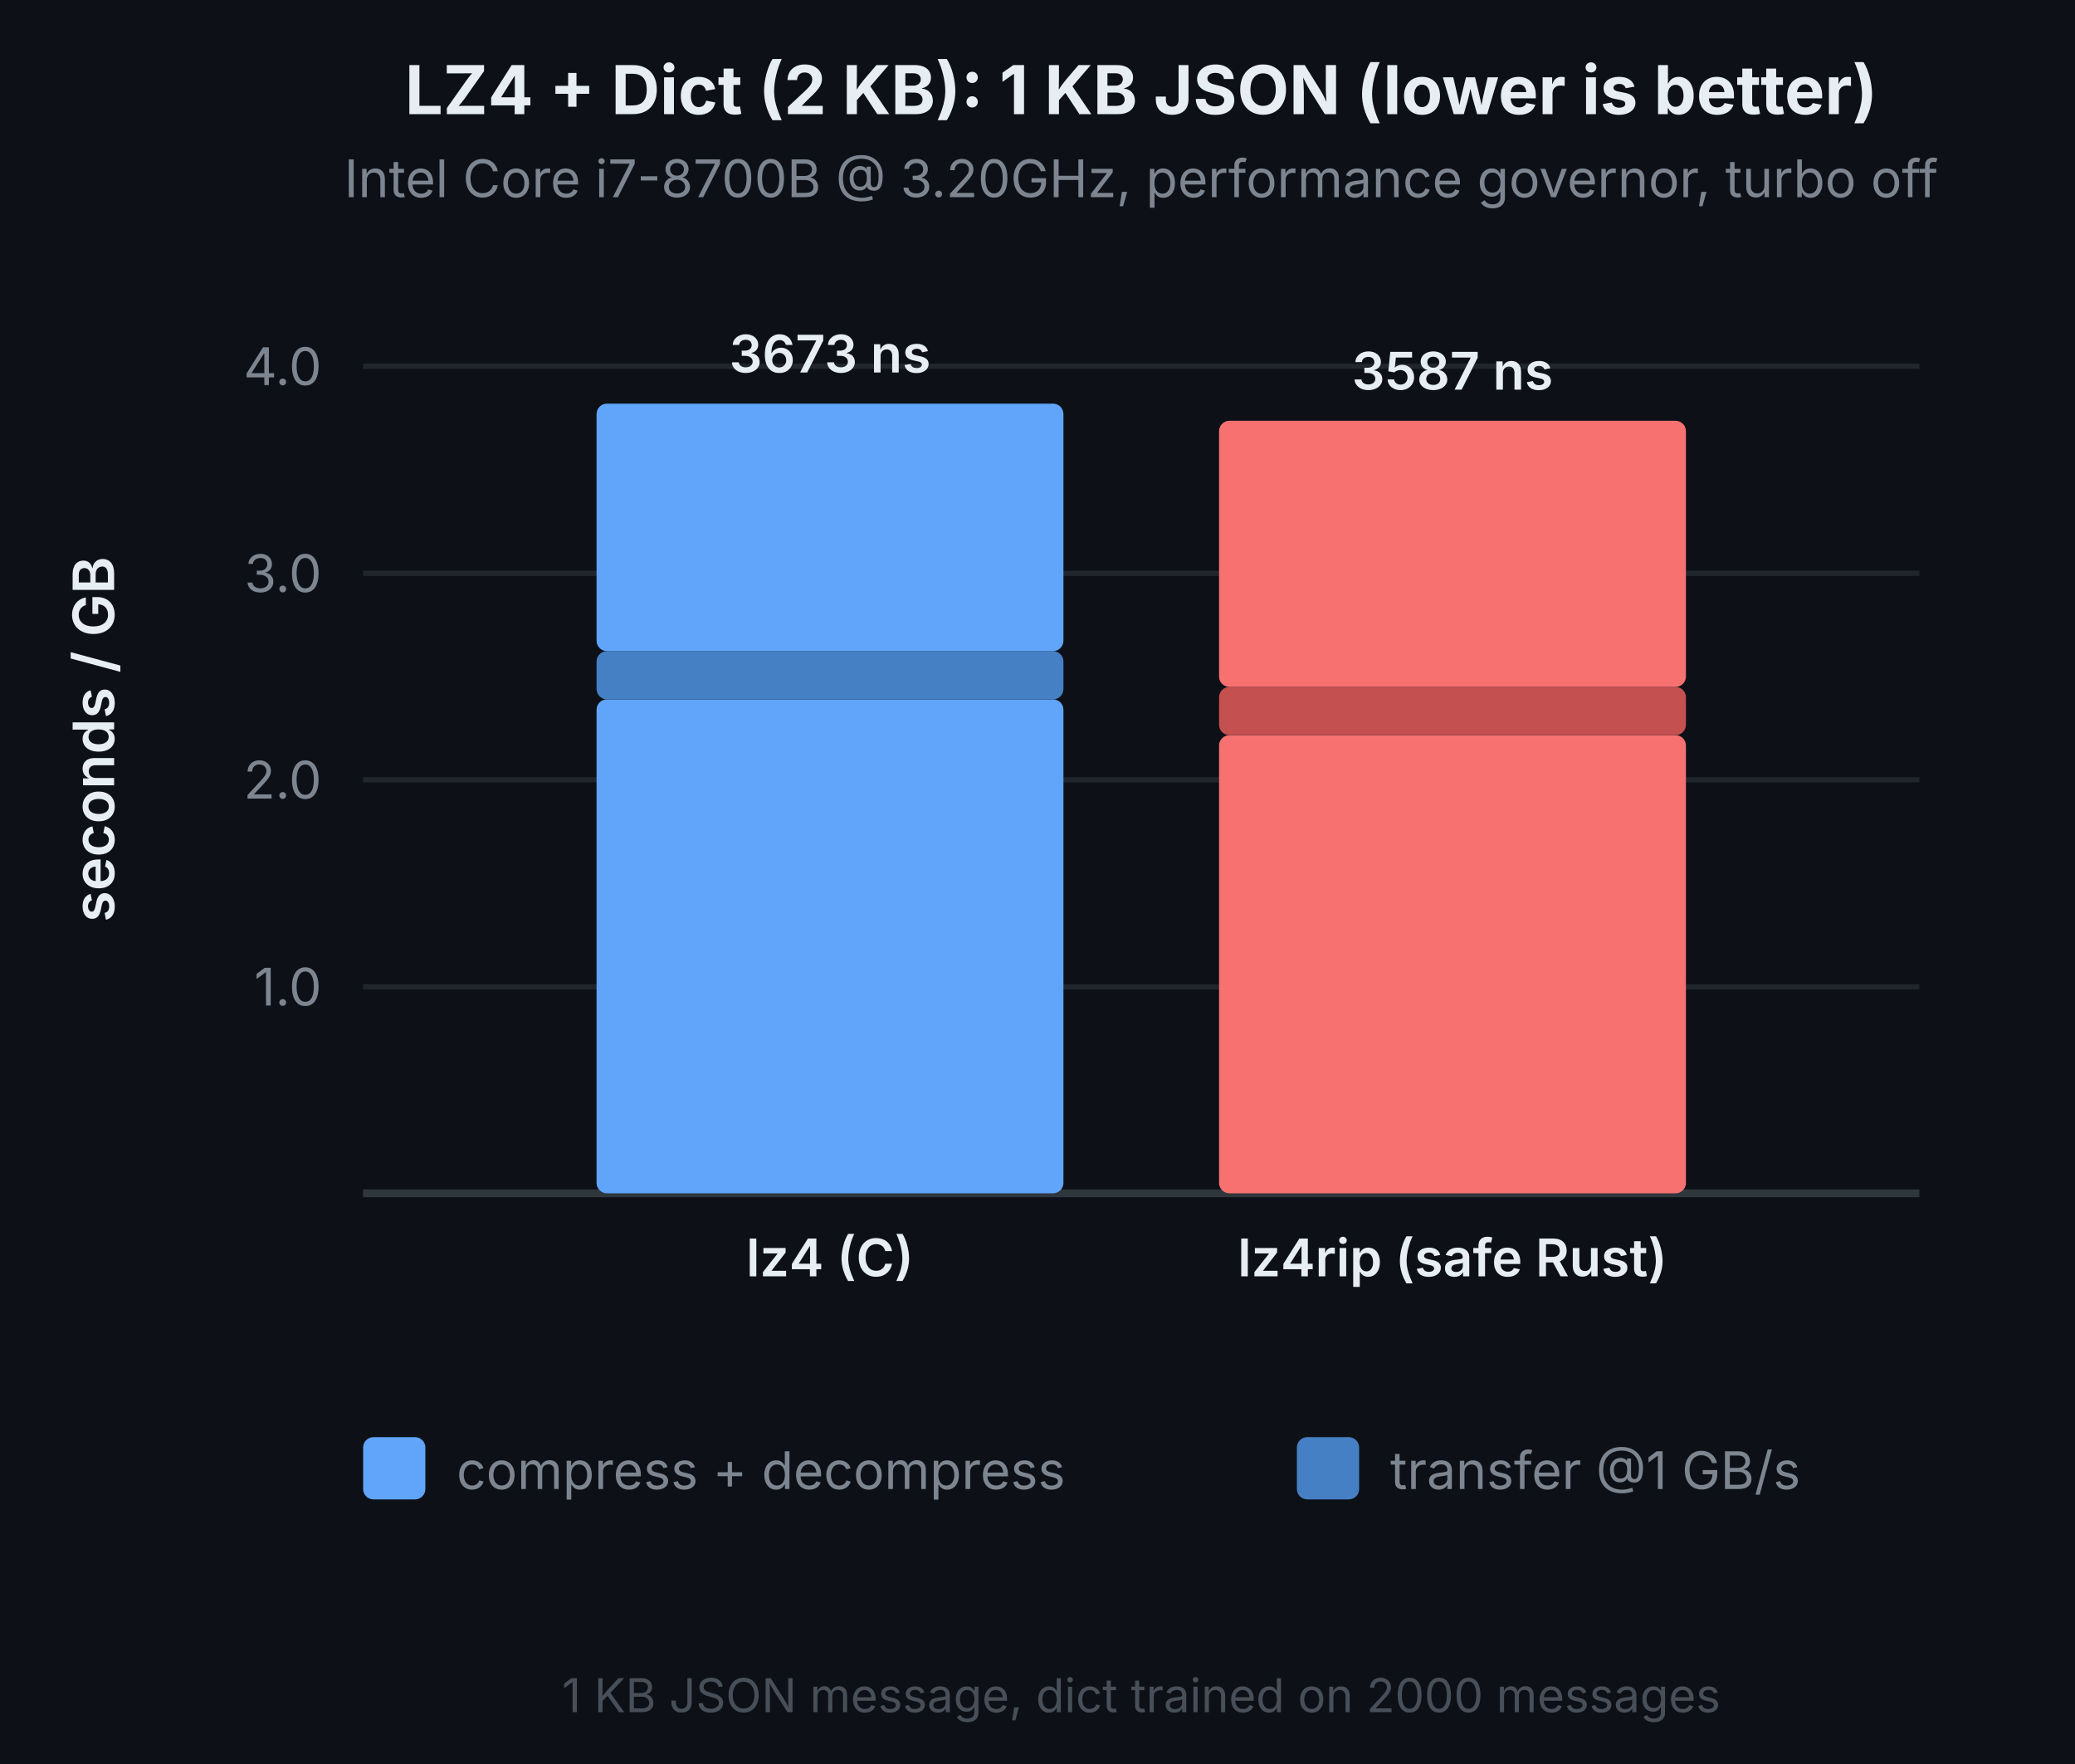
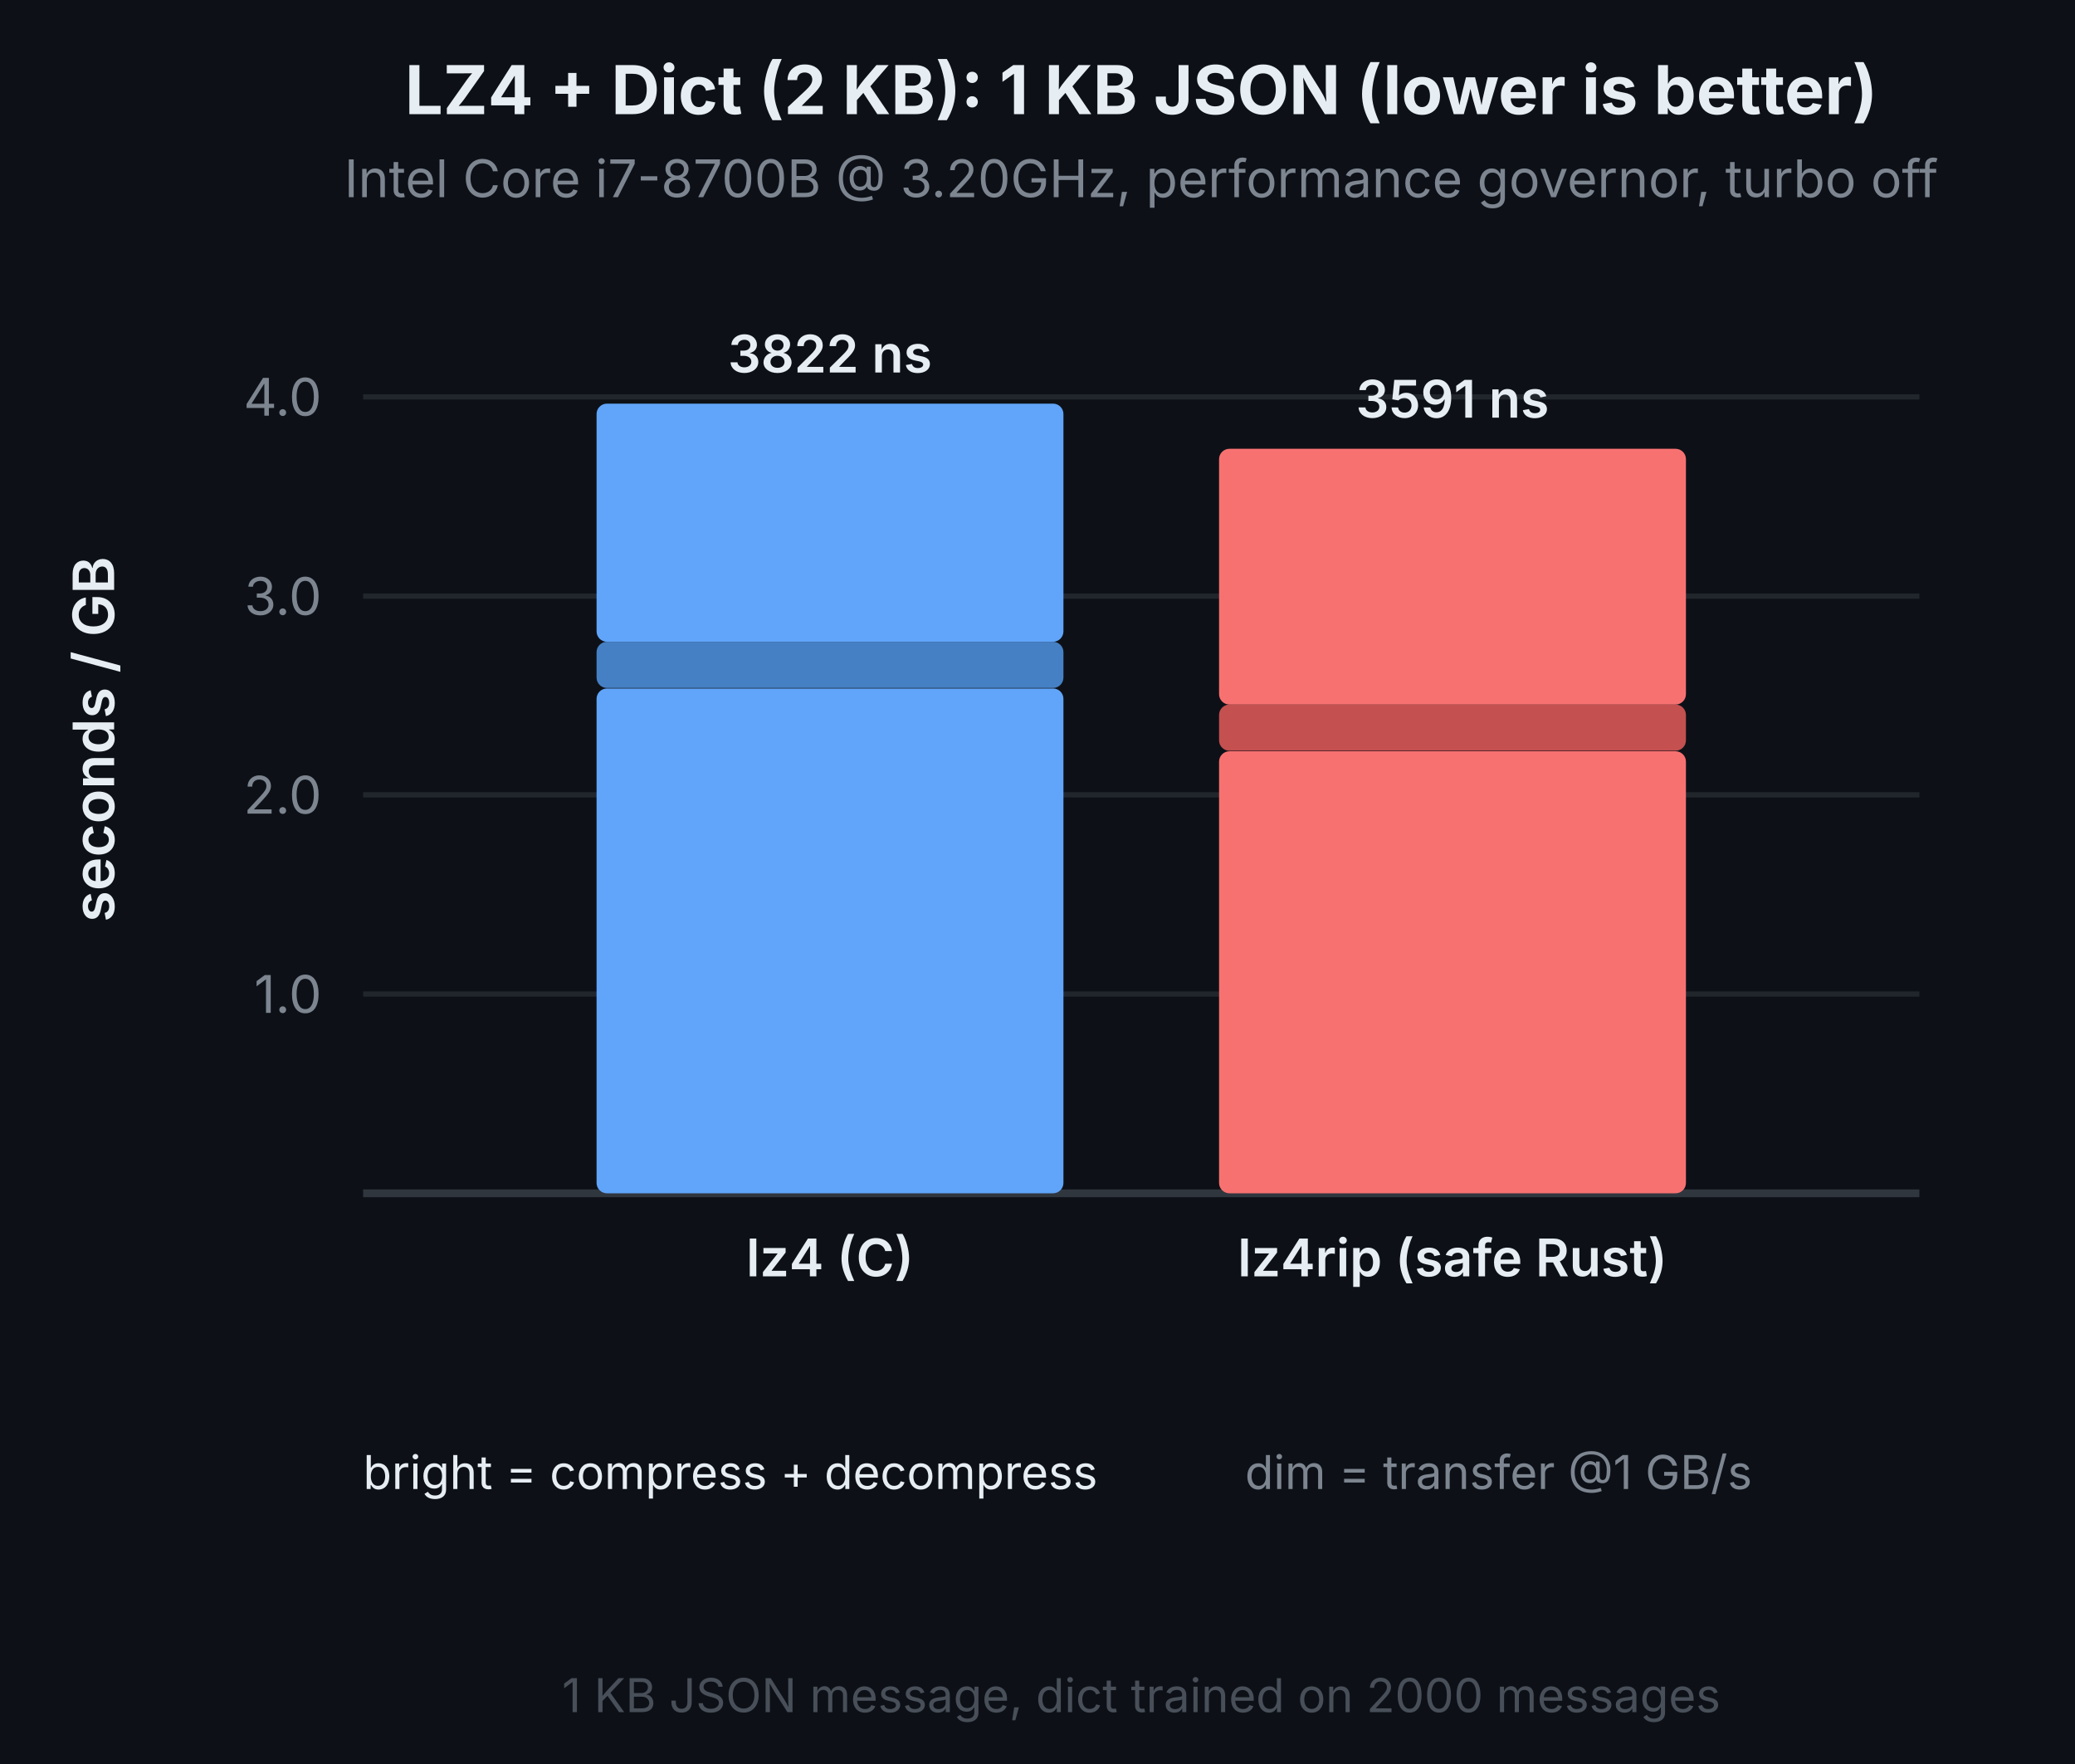
<svg xmlns="http://www.w3.org/2000/svg" viewBox="0 0 400 340" font-family="system-ui, -apple-system, sans-serif">
  <rect width="400" height="340" fill="#0d1117" />
  <text x="220.0" y="22" text-anchor="middle" fill="#e6edf3" font-size="13" font-weight="700">LZ4 + Dict (2 KB): 1 KB JSON (lower is better)</text>
  <text x="220.0" y="38" text-anchor="middle" fill="#7d8590" font-size="10">Intel Core i7-8700B @ 3.20GHz, performance governor, turbo off</text>
-   <line x1="70" y1="190.2" x2="370" y2="190.2" stroke="#21262d" stroke-width="1" />
-   <text x="62" y="190.2" text-anchor="end" dominant-baseline="middle" fill="#7d8590" font-size="10">1.0</text>
-   <line x1="70" y1="150.3" x2="370" y2="150.3" stroke="#21262d" stroke-width="1" />
-   <text x="62" y="150.3" text-anchor="end" dominant-baseline="middle" fill="#7d8590" font-size="10">2.0</text>
-   <line x1="70" y1="110.5" x2="370" y2="110.5" stroke="#21262d" stroke-width="1" />
-   <text x="62" y="110.5" text-anchor="end" dominant-baseline="middle" fill="#7d8590" font-size="10">3.0</text>
-   <line x1="70" y1="70.6" x2="370" y2="70.6" stroke="#21262d" stroke-width="1" />
-   <text x="62" y="70.6" text-anchor="end" dominant-baseline="middle" fill="#7d8590" font-size="10">4.0</text>
+   <line x1="70" y1="191.6" x2="370" y2="191.6" stroke="#21262d" stroke-width="1" />
+   <text x="62" y="191.6" text-anchor="end" dominant-baseline="middle" fill="#7d8590" font-size="10">1.0</text>
+   <line x1="70" y1="153.2" x2="370" y2="153.2" stroke="#21262d" stroke-width="1" />
+   <text x="62" y="153.2" text-anchor="end" dominant-baseline="middle" fill="#7d8590" font-size="10">2.0</text>
+   <line x1="70" y1="114.9" x2="370" y2="114.9" stroke="#21262d" stroke-width="1" />
+   <text x="62" y="114.9" text-anchor="end" dominant-baseline="middle" fill="#7d8590" font-size="10">3.0</text>
+   <line x1="70" y1="76.5" x2="370" y2="76.5" stroke="#21262d" stroke-width="1" />
+   <text x="62" y="76.5" text-anchor="end" dominant-baseline="middle" fill="#7d8590" font-size="10">4.0</text>
  <line x1="70" y1="230" x2="370" y2="230" stroke="#30363d" stroke-width="1.5" />
  <text x="22" y="142.5" text-anchor="middle" fill="#e6edf3" font-size="11" font-weight="600" transform="rotate(-90,22,142.5)">seconds / GB</text>
-   <rect x="115.0" y="134.8" width="90.0" height="95.2" fill="#60a5fa" rx="2" />
-   <rect x="115.0" y="125.5" width="90.0" height="9.3" fill="#4680c4" rx="2" />
-   <rect x="115.0" y="77.8" width="90.0" height="47.7" fill="#60a5fa" rx="2" />
-   <text x="160.0" y="71.8" text-anchor="middle" fill="#e6edf3" font-size="10" font-weight="600">3673 ns</text>
-   <rect x="235.0" y="141.7" width="90.0" height="88.3" fill="#f87171" rx="2" />
-   <rect x="235.0" y="132.4" width="90.0" height="9.3" fill="#c45050" rx="2" />
-   <rect x="235.0" y="81.1" width="90.0" height="51.3" fill="#f87171" rx="2" />
-   <text x="280.0" y="75.1" text-anchor="middle" fill="#e6edf3" font-size="10" font-weight="600">3587 ns</text>
+   <rect x="115.0" y="132.7" width="90.0" height="97.3" fill="#60a5fa" rx="2" />
+   <rect x="115.0" y="123.7" width="90.0" height="8.9" fill="#4680c4" rx="2" />
+   <rect x="115.0" y="77.8" width="90.0" height="45.9" fill="#60a5fa" rx="2" />
+   <text x="160.0" y="71.8" text-anchor="middle" fill="#e6edf3" font-size="10" font-weight="600">3822 ns</text>
+   <rect x="235.0" y="144.8" width="90.0" height="85.2" fill="#f87171" rx="2" />
+   <rect x="235.0" y="135.8" width="90.0" height="8.9" fill="#c45050" rx="2" />
+   <rect x="235.0" y="86.5" width="90.0" height="49.3" fill="#f87171" rx="2" />
+   <text x="280.0" y="80.5" text-anchor="middle" fill="#e6edf3" font-size="10" font-weight="600">3591 ns</text>
  <text x="160.0" y="246" text-anchor="middle" fill="#e6edf3" font-size="10" font-weight="600">lz4 (C)</text>
  <text x="280.0" y="246" text-anchor="middle" fill="#e6edf3" font-size="10" font-weight="600">lz4rip (safe Rust)</text>
-   <rect x="70" y="277" width="12" height="12" fill="#60a5fa" rx="2" />
-   <text x="88" y="287" fill="#7d8590" font-size="10">compress + decompress</text>
-   <rect x="250" y="277" width="12" height="12" fill="#4680c4" rx="2" />
-   <text x="268" y="287" fill="#7d8590" font-size="10">transfer @1 GB/s</text>
+   <text x="70" y="287" fill="#e6edf3" font-size="9">bright = compress + decompress</text>
+   <text x="240" y="287" fill="#7d8590" font-size="9">dim = transfer @1 GB/s</text>
  <text x="220.0" y="330" text-anchor="middle" fill="#484f58" font-size="9">1 KB JSON message, dict trained on 2000 messages</text>
</svg>
